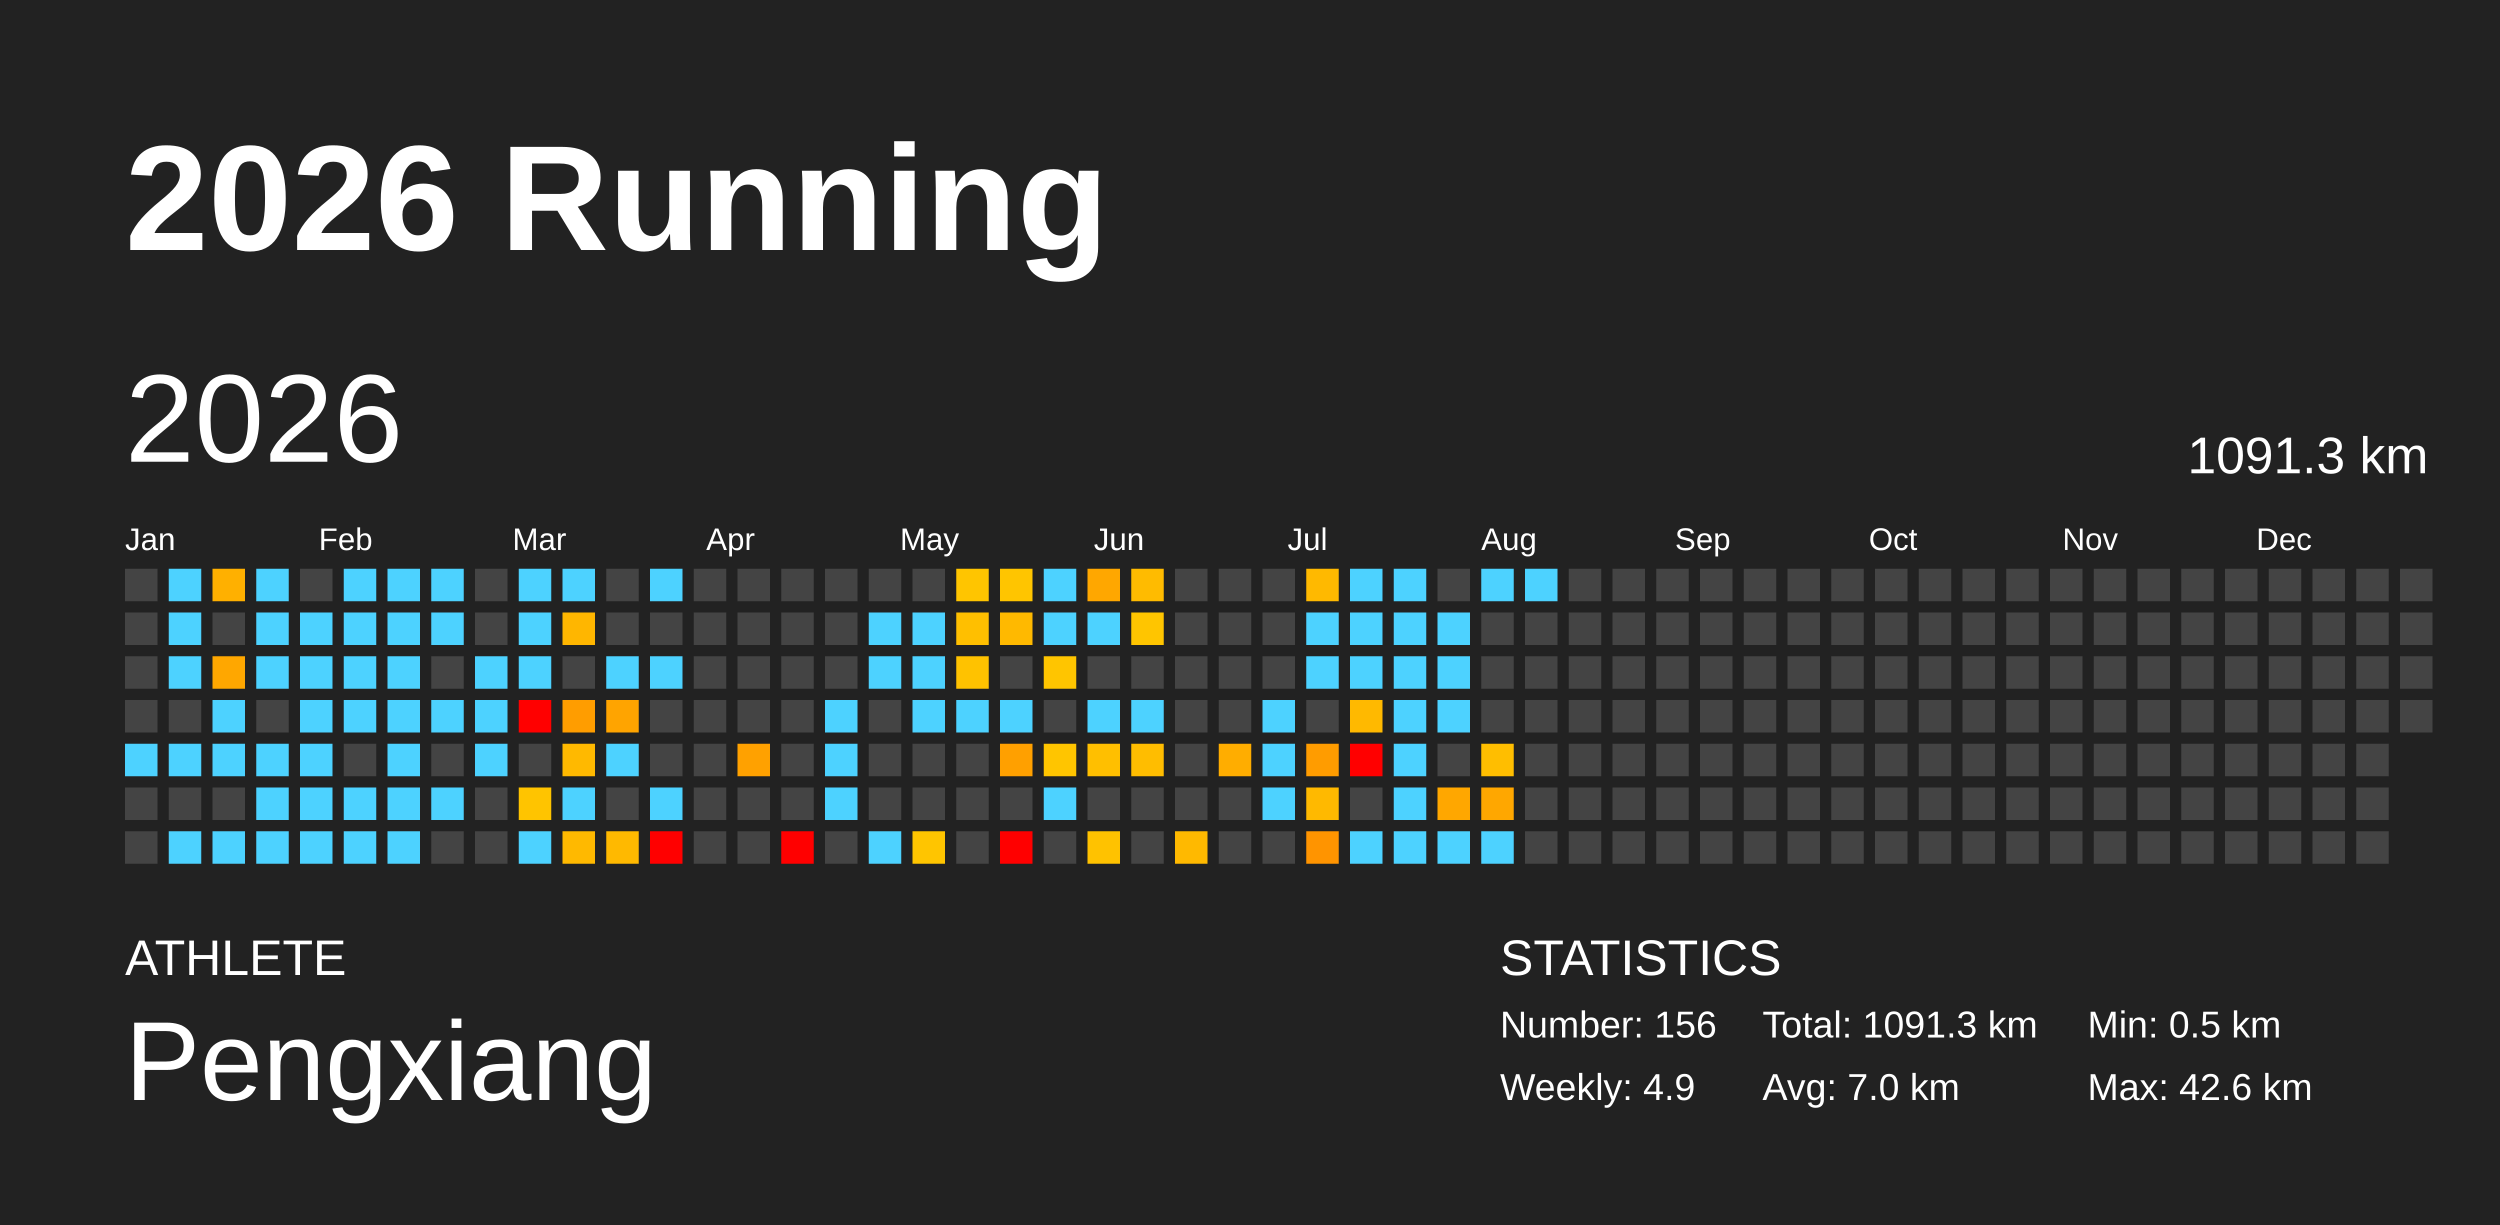
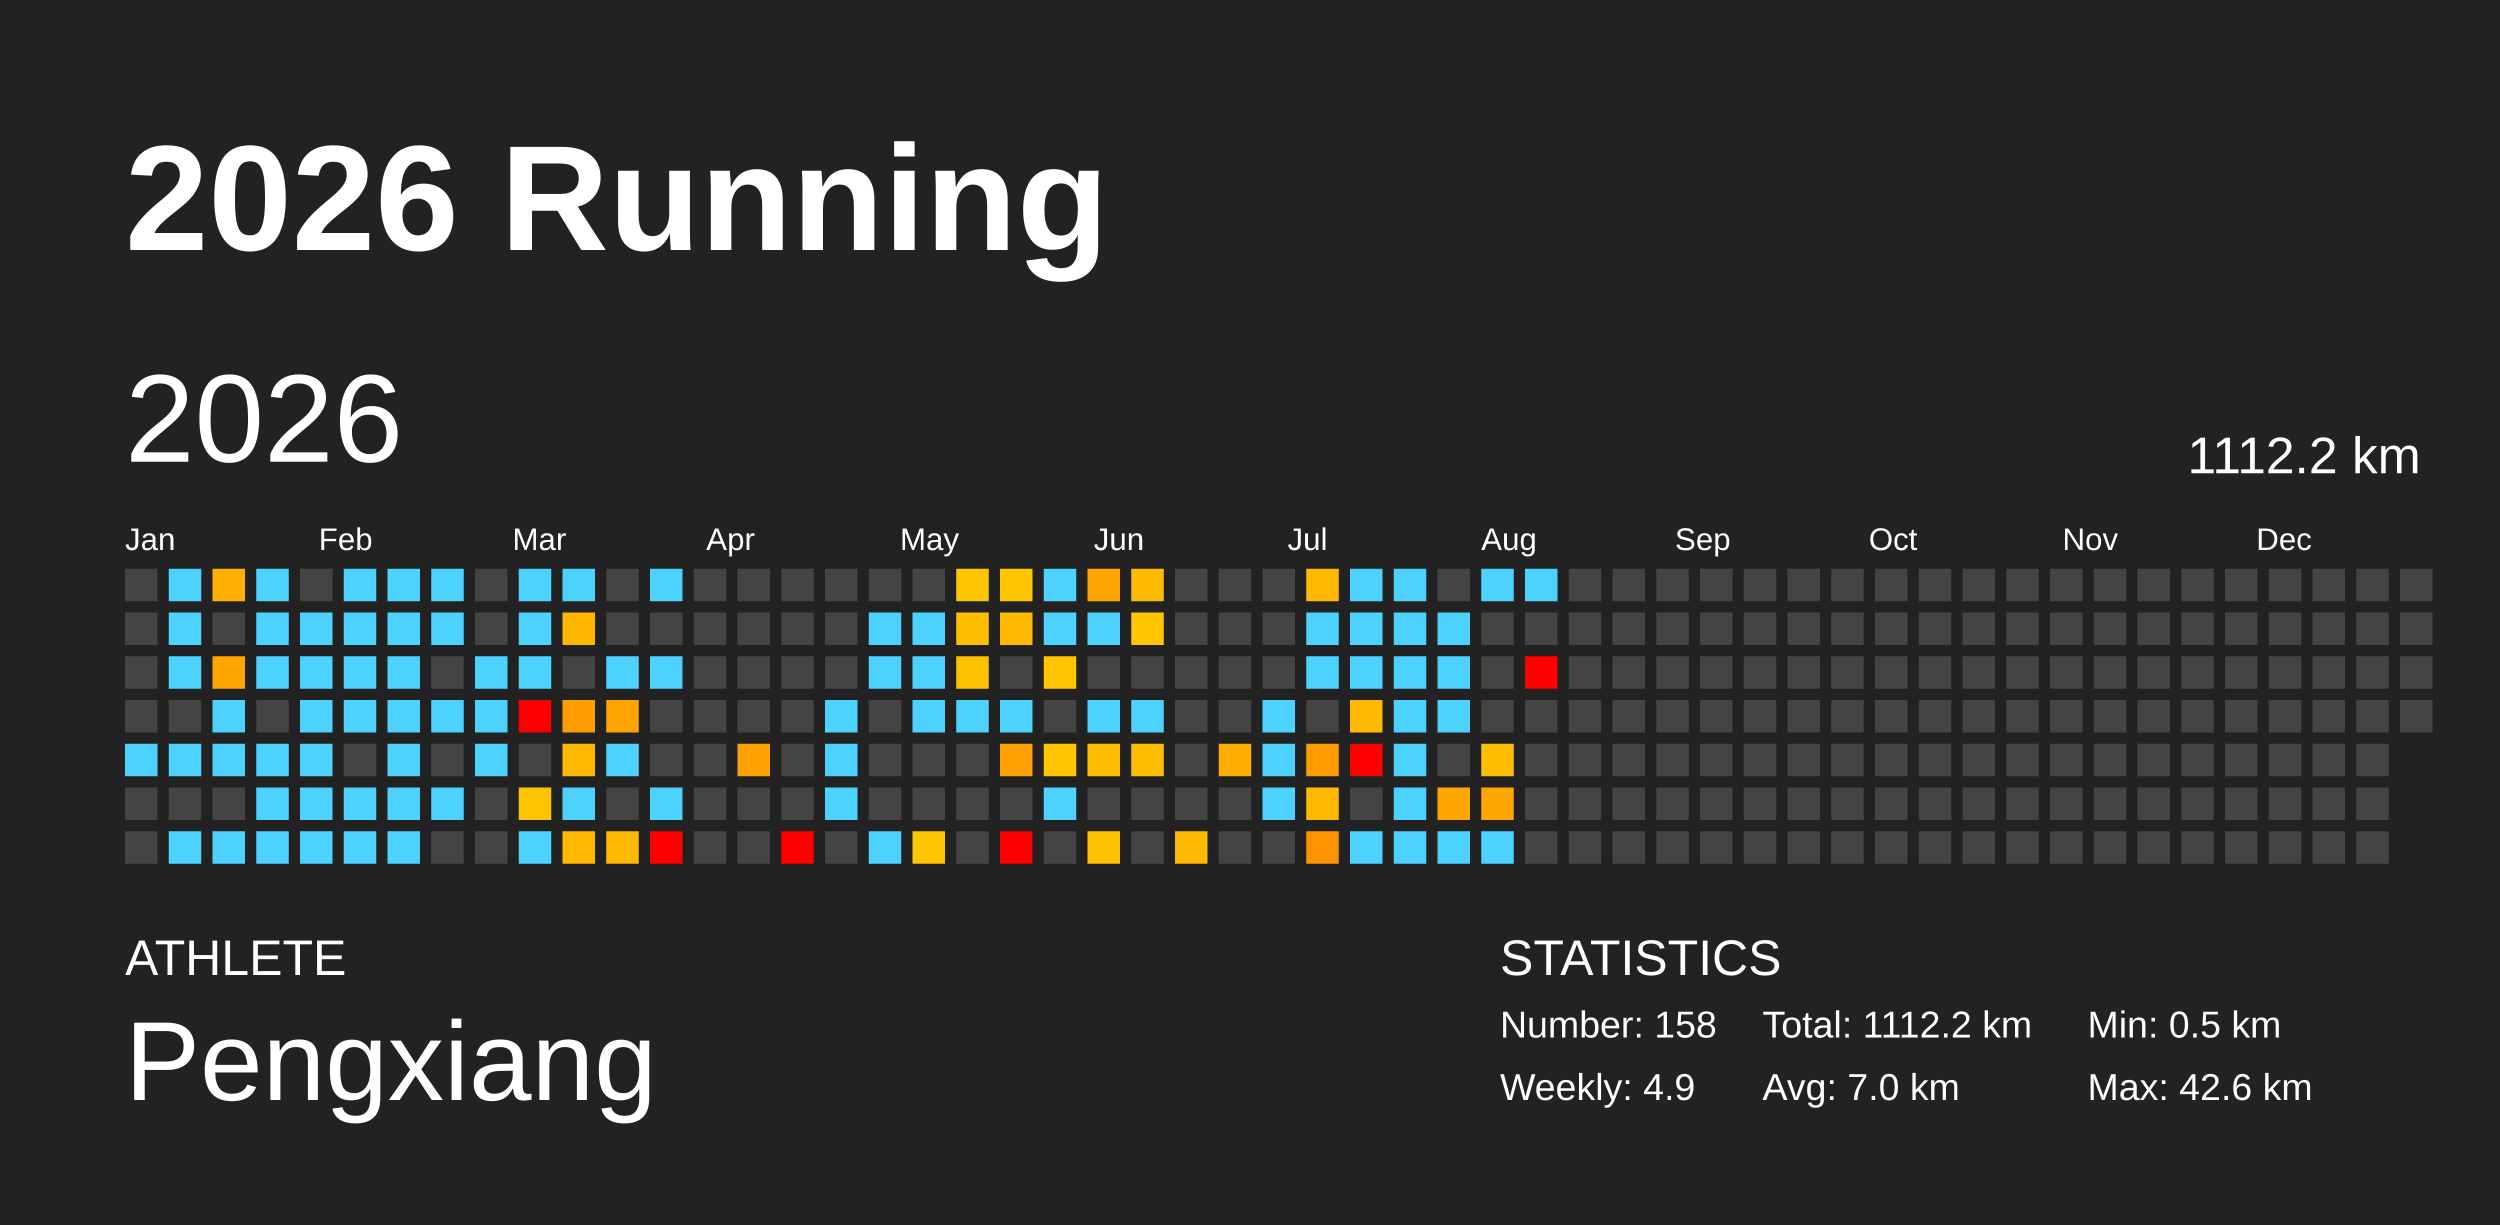
<svg xmlns="http://www.w3.org/2000/svg" baseProfile="full" height="98mm" version="1.1" viewBox="0,0,200,98" width="200mm">
  <defs />
  <rect fill="#222222" height="98" width="200" x="0" y="0" />
  <text fill="#FFFFFF" style="font-size:12px; font-family:Arial; font-weight:bold;" x="10" y="20">2026 Running</text>
  <text fill="#FFFFFF" style="font-size:4px; font-family:Arial" x="10" y="78">ATHLETE</text>
  <text fill="#FFFFFF" style="font-size:9px; font-family:Arial" x="10" y="88">Pengxiang</text>
  <text fill="#FFFFFF" style="font-size:4px; font-family:Arial" x="120" y="78">STATISTICS</text>
-   <text fill="#FFFFFF" style="font-size:3px; font-family:Arial" x="120" y="83">Number: 156</text>
+   <text fill="#FFFFFF" style="font-size:3px; font-family:Arial" x="120" y="83">Number: 158</text>
  <text fill="#FFFFFF" style="font-size:3px; font-family:Arial" x="120" y="88">Weekly: 4.9</text>
-   <text fill="#FFFFFF" style="font-size:3px; font-family:Arial" x="141" y="83">Total: 1091.3 km</text>
+   <text fill="#FFFFFF" style="font-size:3px; font-family:Arial" x="141" y="83">Total: 1112.2 km</text>
  <text fill="#FFFFFF" style="font-size:3px; font-family:Arial" x="141" y="88">Avg: 7.0 km</text>
  <text fill="#FFFFFF" style="font-size:3px; font-family:Arial" x="167" y="83">Min: 0.5 km</text>
  <text fill="#FFFFFF" style="font-size:3px; font-family:Arial" x="167" y="88">Max: 42.6 km</text>
  <text dominant-baseline="hanging" fill="#FFFFFF" style="font-size:10.0px; font-family:Arial;" x="10" y="30">2026</text>
-   <text dominant-baseline="hanging" fill="#FFFFFF" style="font-size:4.125px; font-family:Arial;" x="175" y="35">1091.3 km</text>
+   <text dominant-baseline="hanging" fill="#FFFFFF" style="font-size:4.125px; font-family:Arial;" x="175" y="35">1112.2 km</text>
  <text fill="#FFFFFF" style="font-size:2.5px; font-family:Arial" x="10.0" y="44">Jan</text>
  <text fill="#FFFFFF" style="font-size:2.5px; font-family:Arial" x="25.5" y="44">Feb</text>
  <text fill="#FFFFFF" style="font-size:2.5px; font-family:Arial" x="41.0" y="44">Mar</text>
  <text fill="#FFFFFF" style="font-size:2.5px; font-family:Arial" x="56.5" y="44">Apr</text>
  <text fill="#FFFFFF" style="font-size:2.5px; font-family:Arial" x="72.0" y="44">May</text>
  <text fill="#FFFFFF" style="font-size:2.5px; font-family:Arial" x="87.5" y="44">Jun</text>
  <text fill="#FFFFFF" style="font-size:2.5px; font-family:Arial" x="103.0" y="44">Jul</text>
  <text fill="#FFFFFF" style="font-size:2.5px; font-family:Arial" x="118.5" y="44">Aug</text>
  <text fill="#FFFFFF" style="font-size:2.5px; font-family:Arial" x="134.0" y="44">Sep</text>
  <text fill="#FFFFFF" style="font-size:2.5px; font-family:Arial" x="149.5" y="44">Oct</text>
  <text fill="#FFFFFF" style="font-size:2.5px; font-family:Arial" x="165.0" y="44">Nov</text>
  <text fill="#FFFFFF" style="font-size:2.5px; font-family:Arial" x="180.5" y="44">Dec</text>
  <rect fill="#444444" height="2.6" width="2.6" x="10.0" y="45.5" />
  <rect fill="#444444" height="2.6" width="2.6" x="10.0" y="49.0" />
  <rect fill="#444444" height="2.6" width="2.6" x="10.0" y="52.5" />
  <rect fill="#444444" height="2.6" width="2.6" x="10.0" y="56.0" />
  <rect fill="#4dd2ff" height="2.6" width="2.6" x="10.0" y="59.5" />
  <rect fill="#444444" height="2.6" width="2.6" x="10.0" y="63.0" />
  <rect fill="#444444" height="2.6" width="2.6" x="10.0" y="66.5" />
  <rect fill="#4dd2ff" height="2.6" width="2.6" x="13.5" y="45.5" />
  <rect fill="#4dd2ff" height="2.6" width="2.6" x="13.5" y="49.0" />
  <rect fill="#4dd2ff" height="2.6" width="2.6" x="13.5" y="52.5" />
  <rect fill="#444444" height="2.6" width="2.6" x="13.5" y="56.0" />
  <rect fill="#4dd2ff" height="2.6" width="2.6" x="13.5" y="59.5" />
  <rect fill="#444444" height="2.6" width="2.6" x="13.5" y="63.0" />
  <rect fill="#4dd2ff" height="2.6" width="2.6" x="13.5" y="66.5" />
  <rect fill="#ffb000" height="2.6" width="2.6" x="17.0" y="45.5" />
  <rect fill="#444444" height="2.6" width="2.6" x="17.0" y="49.0" />
  <rect fill="#ffa700" height="2.6" width="2.6" x="17.0" y="52.5" />
  <rect fill="#4dd2ff" height="2.6" width="2.6" x="17.0" y="56.0" />
  <rect fill="#4dd2ff" height="2.6" width="2.6" x="17.0" y="59.5" />
  <rect fill="#444444" height="2.6" width="2.6" x="17.0" y="63.0" />
  <rect fill="#4dd2ff" height="2.6" width="2.6" x="17.0" y="66.5" />
  <rect fill="#4dd2ff" height="2.6" width="2.6" x="20.5" y="45.5" />
  <rect fill="#4dd2ff" height="2.6" width="2.6" x="20.5" y="49.0" />
  <rect fill="#4dd2ff" height="2.6" width="2.6" x="20.5" y="52.5" />
  <rect fill="#444444" height="2.6" width="2.6" x="20.5" y="56.0" />
  <rect fill="#4dd2ff" height="2.6" width="2.6" x="20.5" y="59.5" />
  <rect fill="#4dd2ff" height="2.6" width="2.6" x="20.5" y="63.0" />
  <rect fill="#4dd2ff" height="2.6" width="2.6" x="20.5" y="66.5" />
  <rect fill="#444444" height="2.6" width="2.6" x="24.0" y="45.5" />
  <rect fill="#4dd2ff" height="2.6" width="2.6" x="24.0" y="49.0" />
  <rect fill="#4dd2ff" height="2.6" width="2.6" x="24.0" y="52.5" />
  <rect fill="#4dd2ff" height="2.6" width="2.6" x="24.0" y="56.0" />
  <rect fill="#4dd2ff" height="2.6" width="2.6" x="24.0" y="59.5" />
  <rect fill="#4dd2ff" height="2.6" width="2.6" x="24.0" y="63.0" />
  <rect fill="#4dd2ff" height="2.6" width="2.6" x="24.0" y="66.5" />
  <rect fill="#4dd2ff" height="2.6" width="2.6" x="27.5" y="45.5" />
  <rect fill="#4dd2ff" height="2.6" width="2.6" x="27.5" y="49.0" />
  <rect fill="#4dd2ff" height="2.6" width="2.6" x="27.5" y="52.5" />
  <rect fill="#4dd2ff" height="2.6" width="2.6" x="27.5" y="56.0" />
  <rect fill="#444444" height="2.6" width="2.6" x="27.5" y="59.5" />
  <rect fill="#4dd2ff" height="2.6" width="2.6" x="27.5" y="63.0" />
  <rect fill="#4dd2ff" height="2.6" width="2.6" x="27.5" y="66.5" />
  <rect fill="#4dd2ff" height="2.6" width="2.6" x="31.0" y="45.5" />
  <rect fill="#4dd2ff" height="2.6" width="2.6" x="31.0" y="49.0" />
  <rect fill="#4dd2ff" height="2.6" width="2.6" x="31.0" y="52.5" />
  <rect fill="#4dd2ff" height="2.6" width="2.6" x="31.0" y="56.0" />
  <rect fill="#4dd2ff" height="2.6" width="2.6" x="31.0" y="59.5" />
  <rect fill="#4dd2ff" height="2.6" width="2.6" x="31.0" y="63.0" />
  <rect fill="#4dd2ff" height="2.6" width="2.6" x="31.0" y="66.5" />
  <rect fill="#4dd2ff" height="2.6" width="2.6" x="34.5" y="45.5" />
  <rect fill="#4dd2ff" height="2.6" width="2.6" x="34.5" y="49.0" />
  <rect fill="#444444" height="2.6" width="2.6" x="34.5" y="52.5" />
  <rect fill="#4dd2ff" height="2.6" width="2.6" x="34.5" y="56.0" />
  <rect fill="#444444" height="2.6" width="2.6" x="34.5" y="59.5" />
  <rect fill="#4dd2ff" height="2.6" width="2.6" x="34.5" y="63.0" />
  <rect fill="#444444" height="2.6" width="2.6" x="34.5" y="66.5" />
  <rect fill="#444444" height="2.6" width="2.6" x="38.0" y="45.5" />
  <rect fill="#444444" height="2.6" width="2.6" x="38.0" y="49.0" />
  <rect fill="#4dd2ff" height="2.6" width="2.6" x="38.0" y="52.5" />
  <rect fill="#4dd2ff" height="2.6" width="2.6" x="38.0" y="56.0" />
  <rect fill="#4dd2ff" height="2.6" width="2.6" x="38.0" y="59.5" />
  <rect fill="#444444" height="2.6" width="2.6" x="38.0" y="63.0" />
  <rect fill="#444444" height="2.6" width="2.6" x="38.0" y="66.5" />
  <rect fill="#4dd2ff" height="2.6" width="2.6" x="41.5" y="45.5" />
  <rect fill="#4dd2ff" height="2.6" width="2.6" x="41.5" y="49.0" />
  <rect fill="#4dd2ff" height="2.6" width="2.6" x="41.5" y="52.5" />
  <rect fill="red" height="2.6" width="2.6" x="41.5" y="56.0" />
  <rect fill="#444444" height="2.6" width="2.6" x="41.5" y="59.5" />
  <rect fill="#ffc400" height="2.6" width="2.6" x="41.5" y="63.0" />
  <rect fill="#4dd2ff" height="2.6" width="2.6" x="41.5" y="66.5" />
  <rect fill="#4dd2ff" height="2.6" width="2.6" x="45.0" y="45.5" />
  <rect fill="#ffb600" height="2.6" width="2.6" x="45.0" y="49.0" />
  <rect fill="#444444" height="2.6" width="2.6" x="45.0" y="52.5" />
  <rect fill="#ff9d00" height="2.6" width="2.6" x="45.0" y="56.0" />
  <rect fill="#ffb900" height="2.6" width="2.6" x="45.0" y="59.5" />
  <rect fill="#4dd2ff" height="2.6" width="2.6" x="45.0" y="63.0" />
  <rect fill="#ffb900" height="2.6" width="2.6" x="45.0" y="66.5" />
  <rect fill="#444444" height="2.6" width="2.6" x="48.5" y="45.5" />
  <rect fill="#444444" height="2.6" width="2.6" x="48.5" y="49.0" />
  <rect fill="#4dd2ff" height="2.6" width="2.6" x="48.5" y="52.5" />
  <rect fill="#ffa400" height="2.6" width="2.6" x="48.5" y="56.0" />
  <rect fill="#4dd2ff" height="2.6" width="2.6" x="48.5" y="59.5" />
  <rect fill="#444444" height="2.6" width="2.6" x="48.5" y="63.0" />
  <rect fill="#ffb900" height="2.6" width="2.6" x="48.5" y="66.5" />
  <rect fill="#4dd2ff" height="2.6" width="2.6" x="52.0" y="45.5" />
  <rect fill="#444444" height="2.6" width="2.6" x="52.0" y="49.0" />
  <rect fill="#4dd2ff" height="2.6" width="2.6" x="52.0" y="52.5" />
  <rect fill="#444444" height="2.6" width="2.6" x="52.0" y="56.0" />
  <rect fill="#444444" height="2.6" width="2.6" x="52.0" y="59.5" />
  <rect fill="#4dd2ff" height="2.6" width="2.6" x="52.0" y="63.0" />
  <rect fill="red" height="2.6" width="2.6" x="52.0" y="66.5" />
  <rect fill="#444444" height="2.6" width="2.6" x="55.5" y="45.5" />
  <rect fill="#444444" height="2.6" width="2.6" x="55.5" y="49.0" />
  <rect fill="#444444" height="2.6" width="2.6" x="55.5" y="52.5" />
  <rect fill="#444444" height="2.6" width="2.6" x="55.5" y="56.0" />
  <rect fill="#444444" height="2.6" width="2.6" x="55.5" y="59.5" />
  <rect fill="#444444" height="2.6" width="2.6" x="55.5" y="63.0" />
  <rect fill="#444444" height="2.6" width="2.6" x="55.5" y="66.5" />
  <rect fill="#444444" height="2.6" width="2.6" x="59.0" y="45.5" />
  <rect fill="#444444" height="2.6" width="2.6" x="59.0" y="49.0" />
  <rect fill="#444444" height="2.6" width="2.6" x="59.0" y="52.5" />
  <rect fill="#444444" height="2.6" width="2.6" x="59.0" y="56.0" />
  <rect fill="#ffa100" height="2.6" width="2.6" x="59.0" y="59.5" />
  <rect fill="#444444" height="2.6" width="2.6" x="59.0" y="63.0" />
  <rect fill="#444444" height="2.6" width="2.6" x="59.0" y="66.5" />
  <rect fill="#444444" height="2.6" width="2.6" x="62.5" y="45.5" />
  <rect fill="#444444" height="2.6" width="2.6" x="62.5" y="49.0" />
  <rect fill="#444444" height="2.6" width="2.6" x="62.5" y="52.5" />
  <rect fill="#444444" height="2.6" width="2.6" x="62.5" y="56.0" />
  <rect fill="#444444" height="2.6" width="2.6" x="62.5" y="59.5" />
  <rect fill="#444444" height="2.6" width="2.6" x="62.5" y="63.0" />
  <rect fill="red" height="2.6" width="2.6" x="62.5" y="66.5" />
  <rect fill="#444444" height="2.6" width="2.6" x="66.0" y="45.5" />
  <rect fill="#444444" height="2.6" width="2.6" x="66.0" y="49.0" />
  <rect fill="#444444" height="2.6" width="2.6" x="66.0" y="52.5" />
  <rect fill="#4dd2ff" height="2.6" width="2.6" x="66.0" y="56.0" />
  <rect fill="#4dd2ff" height="2.6" width="2.6" x="66.0" y="59.5" />
  <rect fill="#4dd2ff" height="2.6" width="2.6" x="66.0" y="63.0" />
  <rect fill="#444444" height="2.6" width="2.6" x="66.0" y="66.5" />
  <rect fill="#444444" height="2.6" width="2.6" x="69.5" y="45.5" />
  <rect fill="#4dd2ff" height="2.6" width="2.6" x="69.5" y="49.0" />
  <rect fill="#4dd2ff" height="2.6" width="2.6" x="69.5" y="52.5" />
  <rect fill="#444444" height="2.6" width="2.6" x="69.5" y="56.0" />
  <rect fill="#444444" height="2.6" width="2.6" x="69.5" y="59.5" />
  <rect fill="#444444" height="2.6" width="2.6" x="69.5" y="63.0" />
  <rect fill="#4dd2ff" height="2.6" width="2.6" x="69.5" y="66.5" />
  <rect fill="#444444" height="2.6" width="2.6" x="73.0" y="45.5" />
  <rect fill="#4dd2ff" height="2.6" width="2.6" x="73.0" y="49.0" />
  <rect fill="#4dd2ff" height="2.6" width="2.6" x="73.0" y="52.5" />
  <rect fill="#4dd2ff" height="2.6" width="2.6" x="73.0" y="56.0" />
  <rect fill="#444444" height="2.6" width="2.6" x="73.0" y="59.5" />
  <rect fill="#444444" height="2.6" width="2.6" x="73.0" y="63.0" />
  <rect fill="#ffc500" height="2.6" width="2.6" x="73.0" y="66.5" />
  <rect fill="#ffc500" height="2.6" width="2.6" x="76.5" y="45.5" />
  <rect fill="#ffbf00" height="2.6" width="2.6" x="76.5" y="49.0" />
  <rect fill="#ffc200" height="2.6" width="2.6" x="76.5" y="52.5" />
  <rect fill="#4dd2ff" height="2.6" width="2.6" x="76.5" y="56.0" />
  <rect fill="#444444" height="2.6" width="2.6" x="76.5" y="59.5" />
  <rect fill="#444444" height="2.6" width="2.6" x="76.5" y="63.0" />
  <rect fill="#444444" height="2.6" width="2.6" x="76.5" y="66.5" />
  <rect fill="#ffc500" height="2.6" width="2.6" x="80.0" y="45.5" />
  <rect fill="#ffb900" height="2.6" width="2.6" x="80.0" y="49.0" />
  <rect fill="#444444" height="2.6" width="2.6" x="80.0" y="52.5" />
  <rect fill="#4dd2ff" height="2.6" width="2.6" x="80.0" y="56.0" />
  <rect fill="#ffa000" height="2.6" width="2.6" x="80.0" y="59.5" />
  <rect fill="#444444" height="2.6" width="2.6" x="80.0" y="63.0" />
  <rect fill="red" height="2.6" width="2.6" x="80.0" y="66.5" />
  <rect fill="#4dd2ff" height="2.6" width="2.6" x="83.5" y="45.5" />
  <rect fill="#4dd2ff" height="2.6" width="2.6" x="83.5" y="49.0" />
  <rect fill="#ffc500" height="2.6" width="2.6" x="83.5" y="52.5" />
  <rect fill="#444444" height="2.6" width="2.6" x="83.5" y="56.0" />
  <rect fill="#ffc500" height="2.6" width="2.6" x="83.5" y="59.5" />
  <rect fill="#4dd2ff" height="2.6" width="2.6" x="83.5" y="63.0" />
  <rect fill="#444444" height="2.6" width="2.6" x="83.5" y="66.5" />
  <rect fill="#ffa700" height="2.6" width="2.6" x="87.0" y="45.5" />
  <rect fill="#4dd2ff" height="2.6" width="2.6" x="87.0" y="49.0" />
  <rect fill="#444444" height="2.6" width="2.6" x="87.0" y="52.5" />
  <rect fill="#4dd2ff" height="2.6" width="2.6" x="87.0" y="56.0" />
  <rect fill="#ffbf00" height="2.6" width="2.6" x="87.0" y="59.5" />
  <rect fill="#444444" height="2.6" width="2.6" x="87.0" y="63.0" />
  <rect fill="#ffc200" height="2.6" width="2.6" x="87.0" y="66.5" />
  <rect fill="#ffbb00" height="2.6" width="2.6" x="90.5" y="45.5" />
  <rect fill="#ffc500" height="2.6" width="2.6" x="90.5" y="49.0" />
  <rect fill="#444444" height="2.6" width="2.6" x="90.5" y="52.5" />
  <rect fill="#4dd2ff" height="2.6" width="2.6" x="90.5" y="56.0" />
  <rect fill="#ffbd00" height="2.6" width="2.6" x="90.5" y="59.5" />
  <rect fill="#444444" height="2.6" width="2.6" x="90.5" y="63.0" />
  <rect fill="#444444" height="2.6" width="2.6" x="90.5" y="66.5" />
  <rect fill="#444444" height="2.6" width="2.6" x="94.0" y="45.5" />
  <rect fill="#444444" height="2.6" width="2.6" x="94.0" y="49.0" />
  <rect fill="#444444" height="2.6" width="2.6" x="94.0" y="52.5" />
  <rect fill="#444444" height="2.6" width="2.6" x="94.0" y="56.0" />
  <rect fill="#444444" height="2.6" width="2.6" x="94.0" y="59.5" />
  <rect fill="#444444" height="2.6" width="2.6" x="94.0" y="63.0" />
  <rect fill="#ffb900" height="2.6" width="2.6" x="94.0" y="66.5" />
  <rect fill="#444444" height="2.6" width="2.6" x="97.5" y="45.5" />
  <rect fill="#444444" height="2.6" width="2.6" x="97.5" y="49.0" />
  <rect fill="#444444" height="2.6" width="2.6" x="97.5" y="52.5" />
  <rect fill="#444444" height="2.6" width="2.6" x="97.5" y="56.0" />
  <rect fill="#ffad00" height="2.6" width="2.6" x="97.5" y="59.5" />
  <rect fill="#444444" height="2.6" width="2.6" x="97.5" y="63.0" />
  <rect fill="#444444" height="2.6" width="2.6" x="97.5" y="66.5" />
  <rect fill="#444444" height="2.6" width="2.6" x="101.0" y="45.5" />
  <rect fill="#444444" height="2.6" width="2.6" x="101.0" y="49.0" />
  <rect fill="#444444" height="2.6" width="2.6" x="101.0" y="52.5" />
  <rect fill="#4dd2ff" height="2.6" width="2.6" x="101.0" y="56.0" />
  <rect fill="#4dd2ff" height="2.6" width="2.6" x="101.0" y="59.5" />
  <rect fill="#4dd2ff" height="2.6" width="2.6" x="101.0" y="63.0" />
  <rect fill="#444444" height="2.6" width="2.6" x="101.0" y="66.5" />
  <rect fill="#ffb900" height="2.6" width="2.6" x="104.5" y="45.5" />
  <rect fill="#4dd2ff" height="2.6" width="2.6" x="104.5" y="49.0" />
  <rect fill="#4dd2ff" height="2.6" width="2.6" x="104.5" y="52.5" />
  <rect fill="#444444" height="2.6" width="2.6" x="104.5" y="56.0" />
  <rect fill="#ff9c00" height="2.6" width="2.6" x="104.5" y="59.5" />
  <rect fill="#ffb900" height="2.6" width="2.6" x="104.5" y="63.0" />
  <rect fill="#ff9400" height="2.6" width="2.6" x="104.5" y="66.5" />
  <rect fill="#4dd2ff" height="2.6" width="2.6" x="108.0" y="45.5" />
  <rect fill="#4dd2ff" height="2.6" width="2.6" x="108.0" y="49.0" />
  <rect fill="#4dd2ff" height="2.6" width="2.6" x="108.0" y="52.5" />
  <rect fill="#ffb900" height="2.6" width="2.6" x="108.0" y="56.0" />
  <rect fill="red" height="2.6" width="2.6" x="108.0" y="59.5" />
  <rect fill="#444444" height="2.6" width="2.6" x="108.0" y="63.0" />
  <rect fill="#4dd2ff" height="2.6" width="2.6" x="108.0" y="66.5" />
  <rect fill="#4dd2ff" height="2.6" width="2.6" x="111.5" y="45.5" />
  <rect fill="#4dd2ff" height="2.6" width="2.6" x="111.5" y="49.0" />
  <rect fill="#4dd2ff" height="2.6" width="2.6" x="111.5" y="52.5" />
  <rect fill="#4dd2ff" height="2.6" width="2.6" x="111.5" y="56.0" />
  <rect fill="#4dd2ff" height="2.6" width="2.6" x="111.5" y="59.5" />
  <rect fill="#4dd2ff" height="2.6" width="2.6" x="111.5" y="63.0" />
  <rect fill="#4dd2ff" height="2.6" width="2.6" x="111.5" y="66.5" />
  <rect fill="#444444" height="2.6" width="2.6" x="115.0" y="45.5" />
  <rect fill="#4dd2ff" height="2.6" width="2.6" x="115.0" y="49.0" />
  <rect fill="#4dd2ff" height="2.6" width="2.6" x="115.0" y="52.5" />
  <rect fill="#4dd2ff" height="2.6" width="2.6" x="115.0" y="56.0" />
  <rect fill="#444444" height="2.6" width="2.6" x="115.0" y="59.5" />
  <rect fill="#ffa700" height="2.6" width="2.6" x="115.0" y="63.0" />
  <rect fill="#4dd2ff" height="2.6" width="2.6" x="115.0" y="66.5" />
  <rect fill="#4dd2ff" height="2.6" width="2.6" x="118.5" y="45.5" />
  <rect fill="#444444" height="2.6" width="2.6" x="118.5" y="49.0" />
  <rect fill="#444444" height="2.6" width="2.6" x="118.5" y="52.5" />
  <rect fill="#444444" height="2.6" width="2.6" x="118.5" y="56.0" />
  <rect fill="#ffbe00" height="2.6" width="2.6" x="118.5" y="59.5" />
  <rect fill="#ffa700" height="2.6" width="2.6" x="118.5" y="63.0" />
  <rect fill="#4dd2ff" height="2.6" width="2.6" x="118.5" y="66.5" />
  <rect fill="#4dd2ff" height="2.6" width="2.6" x="122.0" y="45.5" />
  <rect fill="#444444" height="2.6" width="2.6" x="122.0" y="49.0" />
-   <rect fill="#444444" height="2.6" width="2.6" x="122.0" y="52.5" />
+   <rect fill="red" height="2.6" width="2.6" x="122.0" y="52.5" />
  <rect fill="#444444" height="2.6" width="2.6" x="122.0" y="56.0" />
  <rect fill="#444444" height="2.6" width="2.6" x="122.0" y="59.5" />
  <rect fill="#444444" height="2.6" width="2.6" x="122.0" y="63.0" />
  <rect fill="#444444" height="2.6" width="2.6" x="122.0" y="66.5" />
  <rect fill="#444444" height="2.6" width="2.6" x="125.5" y="45.5" />
  <rect fill="#444444" height="2.6" width="2.6" x="125.5" y="49.0" />
  <rect fill="#444444" height="2.6" width="2.6" x="125.5" y="52.5" />
  <rect fill="#444444" height="2.6" width="2.6" x="125.5" y="56.0" />
  <rect fill="#444444" height="2.6" width="2.6" x="125.5" y="59.5" />
  <rect fill="#444444" height="2.6" width="2.6" x="125.5" y="63.0" />
  <rect fill="#444444" height="2.6" width="2.6" x="125.5" y="66.5" />
  <rect fill="#444444" height="2.6" width="2.6" x="129.0" y="45.5" />
  <rect fill="#444444" height="2.6" width="2.6" x="129.0" y="49.0" />
  <rect fill="#444444" height="2.6" width="2.6" x="129.0" y="52.5" />
  <rect fill="#444444" height="2.6" width="2.6" x="129.0" y="56.0" />
  <rect fill="#444444" height="2.6" width="2.6" x="129.0" y="59.5" />
  <rect fill="#444444" height="2.6" width="2.6" x="129.0" y="63.0" />
  <rect fill="#444444" height="2.6" width="2.6" x="129.0" y="66.5" />
  <rect fill="#444444" height="2.6" width="2.6" x="132.5" y="45.5" />
  <rect fill="#444444" height="2.6" width="2.6" x="132.5" y="49.0" />
  <rect fill="#444444" height="2.6" width="2.6" x="132.5" y="52.5" />
  <rect fill="#444444" height="2.6" width="2.6" x="132.5" y="56.0" />
  <rect fill="#444444" height="2.6" width="2.6" x="132.5" y="59.5" />
  <rect fill="#444444" height="2.6" width="2.6" x="132.5" y="63.0" />
  <rect fill="#444444" height="2.6" width="2.6" x="132.5" y="66.5" />
  <rect fill="#444444" height="2.6" width="2.6" x="136.0" y="45.5" />
  <rect fill="#444444" height="2.6" width="2.6" x="136.0" y="49.0" />
  <rect fill="#444444" height="2.6" width="2.6" x="136.0" y="52.5" />
  <rect fill="#444444" height="2.6" width="2.6" x="136.0" y="56.0" />
  <rect fill="#444444" height="2.6" width="2.6" x="136.0" y="59.5" />
  <rect fill="#444444" height="2.6" width="2.6" x="136.0" y="63.0" />
  <rect fill="#444444" height="2.6" width="2.6" x="136.0" y="66.5" />
  <rect fill="#444444" height="2.6" width="2.6" x="139.5" y="45.5" />
  <rect fill="#444444" height="2.6" width="2.6" x="139.5" y="49.0" />
  <rect fill="#444444" height="2.6" width="2.6" x="139.5" y="52.5" />
  <rect fill="#444444" height="2.6" width="2.6" x="139.5" y="56.0" />
  <rect fill="#444444" height="2.6" width="2.6" x="139.5" y="59.5" />
  <rect fill="#444444" height="2.6" width="2.6" x="139.5" y="63.0" />
  <rect fill="#444444" height="2.6" width="2.6" x="139.5" y="66.5" />
  <rect fill="#444444" height="2.6" width="2.6" x="143.0" y="45.5" />
  <rect fill="#444444" height="2.6" width="2.6" x="143.0" y="49.0" />
  <rect fill="#444444" height="2.6" width="2.6" x="143.0" y="52.5" />
  <rect fill="#444444" height="2.6" width="2.6" x="143.0" y="56.0" />
  <rect fill="#444444" height="2.6" width="2.6" x="143.0" y="59.5" />
  <rect fill="#444444" height="2.6" width="2.6" x="143.0" y="63.0" />
  <rect fill="#444444" height="2.6" width="2.6" x="143.0" y="66.5" />
  <rect fill="#444444" height="2.6" width="2.6" x="146.5" y="45.5" />
  <rect fill="#444444" height="2.6" width="2.6" x="146.5" y="49.0" />
  <rect fill="#444444" height="2.6" width="2.6" x="146.5" y="52.5" />
  <rect fill="#444444" height="2.6" width="2.6" x="146.5" y="56.0" />
  <rect fill="#444444" height="2.6" width="2.6" x="146.5" y="59.5" />
  <rect fill="#444444" height="2.6" width="2.6" x="146.5" y="63.0" />
  <rect fill="#444444" height="2.6" width="2.6" x="146.5" y="66.5" />
  <rect fill="#444444" height="2.6" width="2.6" x="150.0" y="45.5" />
  <rect fill="#444444" height="2.6" width="2.6" x="150.0" y="49.0" />
  <rect fill="#444444" height="2.6" width="2.6" x="150.0" y="52.5" />
  <rect fill="#444444" height="2.6" width="2.6" x="150.0" y="56.0" />
  <rect fill="#444444" height="2.6" width="2.6" x="150.0" y="59.5" />
  <rect fill="#444444" height="2.6" width="2.6" x="150.0" y="63.0" />
  <rect fill="#444444" height="2.6" width="2.6" x="150.0" y="66.5" />
  <rect fill="#444444" height="2.6" width="2.6" x="153.5" y="45.5" />
  <rect fill="#444444" height="2.6" width="2.6" x="153.5" y="49.0" />
  <rect fill="#444444" height="2.6" width="2.6" x="153.5" y="52.5" />
  <rect fill="#444444" height="2.6" width="2.6" x="153.5" y="56.0" />
  <rect fill="#444444" height="2.6" width="2.6" x="153.5" y="59.5" />
  <rect fill="#444444" height="2.6" width="2.6" x="153.5" y="63.0" />
  <rect fill="#444444" height="2.6" width="2.6" x="153.5" y="66.5" />
  <rect fill="#444444" height="2.6" width="2.6" x="157.0" y="45.5" />
  <rect fill="#444444" height="2.6" width="2.6" x="157.0" y="49.0" />
  <rect fill="#444444" height="2.6" width="2.6" x="157.0" y="52.5" />
  <rect fill="#444444" height="2.6" width="2.6" x="157.0" y="56.0" />
  <rect fill="#444444" height="2.6" width="2.6" x="157.0" y="59.5" />
  <rect fill="#444444" height="2.6" width="2.6" x="157.0" y="63.0" />
  <rect fill="#444444" height="2.6" width="2.6" x="157.0" y="66.5" />
  <rect fill="#444444" height="2.6" width="2.6" x="160.5" y="45.5" />
  <rect fill="#444444" height="2.6" width="2.6" x="160.5" y="49.0" />
  <rect fill="#444444" height="2.6" width="2.6" x="160.5" y="52.5" />
  <rect fill="#444444" height="2.6" width="2.6" x="160.5" y="56.0" />
  <rect fill="#444444" height="2.6" width="2.6" x="160.5" y="59.5" />
  <rect fill="#444444" height="2.6" width="2.6" x="160.5" y="63.0" />
  <rect fill="#444444" height="2.6" width="2.6" x="160.5" y="66.5" />
  <rect fill="#444444" height="2.6" width="2.6" x="164.0" y="45.5" />
  <rect fill="#444444" height="2.6" width="2.6" x="164.0" y="49.0" />
  <rect fill="#444444" height="2.6" width="2.6" x="164.0" y="52.5" />
  <rect fill="#444444" height="2.6" width="2.6" x="164.0" y="56.0" />
  <rect fill="#444444" height="2.6" width="2.6" x="164.0" y="59.5" />
  <rect fill="#444444" height="2.6" width="2.6" x="164.0" y="63.0" />
  <rect fill="#444444" height="2.6" width="2.6" x="164.0" y="66.5" />
  <rect fill="#444444" height="2.6" width="2.6" x="167.5" y="45.5" />
  <rect fill="#444444" height="2.6" width="2.6" x="167.5" y="49.0" />
  <rect fill="#444444" height="2.6" width="2.6" x="167.5" y="52.5" />
  <rect fill="#444444" height="2.6" width="2.6" x="167.5" y="56.0" />
  <rect fill="#444444" height="2.6" width="2.6" x="167.5" y="59.5" />
  <rect fill="#444444" height="2.6" width="2.6" x="167.5" y="63.0" />
  <rect fill="#444444" height="2.6" width="2.6" x="167.5" y="66.5" />
  <rect fill="#444444" height="2.6" width="2.6" x="171.0" y="45.5" />
  <rect fill="#444444" height="2.6" width="2.6" x="171.0" y="49.0" />
  <rect fill="#444444" height="2.6" width="2.6" x="171.0" y="52.5" />
  <rect fill="#444444" height="2.6" width="2.6" x="171.0" y="56.0" />
  <rect fill="#444444" height="2.6" width="2.6" x="171.0" y="59.5" />
  <rect fill="#444444" height="2.6" width="2.6" x="171.0" y="63.0" />
  <rect fill="#444444" height="2.6" width="2.6" x="171.0" y="66.5" />
  <rect fill="#444444" height="2.6" width="2.6" x="174.5" y="45.5" />
  <rect fill="#444444" height="2.6" width="2.6" x="174.5" y="49.0" />
  <rect fill="#444444" height="2.6" width="2.6" x="174.5" y="52.5" />
  <rect fill="#444444" height="2.6" width="2.6" x="174.5" y="56.0" />
  <rect fill="#444444" height="2.6" width="2.6" x="174.5" y="59.5" />
  <rect fill="#444444" height="2.6" width="2.6" x="174.5" y="63.0" />
  <rect fill="#444444" height="2.6" width="2.6" x="174.5" y="66.5" />
  <rect fill="#444444" height="2.6" width="2.6" x="178.0" y="45.5" />
  <rect fill="#444444" height="2.6" width="2.6" x="178.0" y="49.0" />
  <rect fill="#444444" height="2.6" width="2.6" x="178.0" y="52.5" />
  <rect fill="#444444" height="2.6" width="2.6" x="178.0" y="56.0" />
  <rect fill="#444444" height="2.6" width="2.6" x="178.0" y="59.5" />
  <rect fill="#444444" height="2.6" width="2.6" x="178.0" y="63.0" />
  <rect fill="#444444" height="2.6" width="2.6" x="178.0" y="66.5" />
  <rect fill="#444444" height="2.6" width="2.6" x="181.5" y="45.5" />
  <rect fill="#444444" height="2.6" width="2.6" x="181.5" y="49.0" />
  <rect fill="#444444" height="2.6" width="2.6" x="181.5" y="52.5" />
  <rect fill="#444444" height="2.6" width="2.6" x="181.5" y="56.0" />
  <rect fill="#444444" height="2.6" width="2.6" x="181.5" y="59.5" />
  <rect fill="#444444" height="2.6" width="2.6" x="181.5" y="63.0" />
  <rect fill="#444444" height="2.6" width="2.6" x="181.5" y="66.5" />
  <rect fill="#444444" height="2.6" width="2.6" x="185.0" y="45.5" />
  <rect fill="#444444" height="2.6" width="2.6" x="185.0" y="49.0" />
  <rect fill="#444444" height="2.6" width="2.6" x="185.0" y="52.5" />
  <rect fill="#444444" height="2.6" width="2.6" x="185.0" y="56.0" />
  <rect fill="#444444" height="2.6" width="2.6" x="185.0" y="59.5" />
  <rect fill="#444444" height="2.6" width="2.6" x="185.0" y="63.0" />
  <rect fill="#444444" height="2.6" width="2.6" x="185.0" y="66.5" />
  <rect fill="#444444" height="2.6" width="2.6" x="188.5" y="45.5" />
  <rect fill="#444444" height="2.6" width="2.6" x="188.5" y="49.0" />
  <rect fill="#444444" height="2.6" width="2.6" x="188.5" y="52.5" />
  <rect fill="#444444" height="2.6" width="2.6" x="188.5" y="56.0" />
  <rect fill="#444444" height="2.6" width="2.6" x="188.5" y="59.5" />
  <rect fill="#444444" height="2.6" width="2.6" x="188.5" y="63.0" />
  <rect fill="#444444" height="2.6" width="2.6" x="188.5" y="66.5" />
  <rect fill="#444444" height="2.6" width="2.6" x="192.0" y="45.5" />
  <rect fill="#444444" height="2.6" width="2.6" x="192.0" y="49.0" />
  <rect fill="#444444" height="2.6" width="2.6" x="192.0" y="52.5" />
  <rect fill="#444444" height="2.6" width="2.6" x="192.0" y="56.0" />
</svg>
